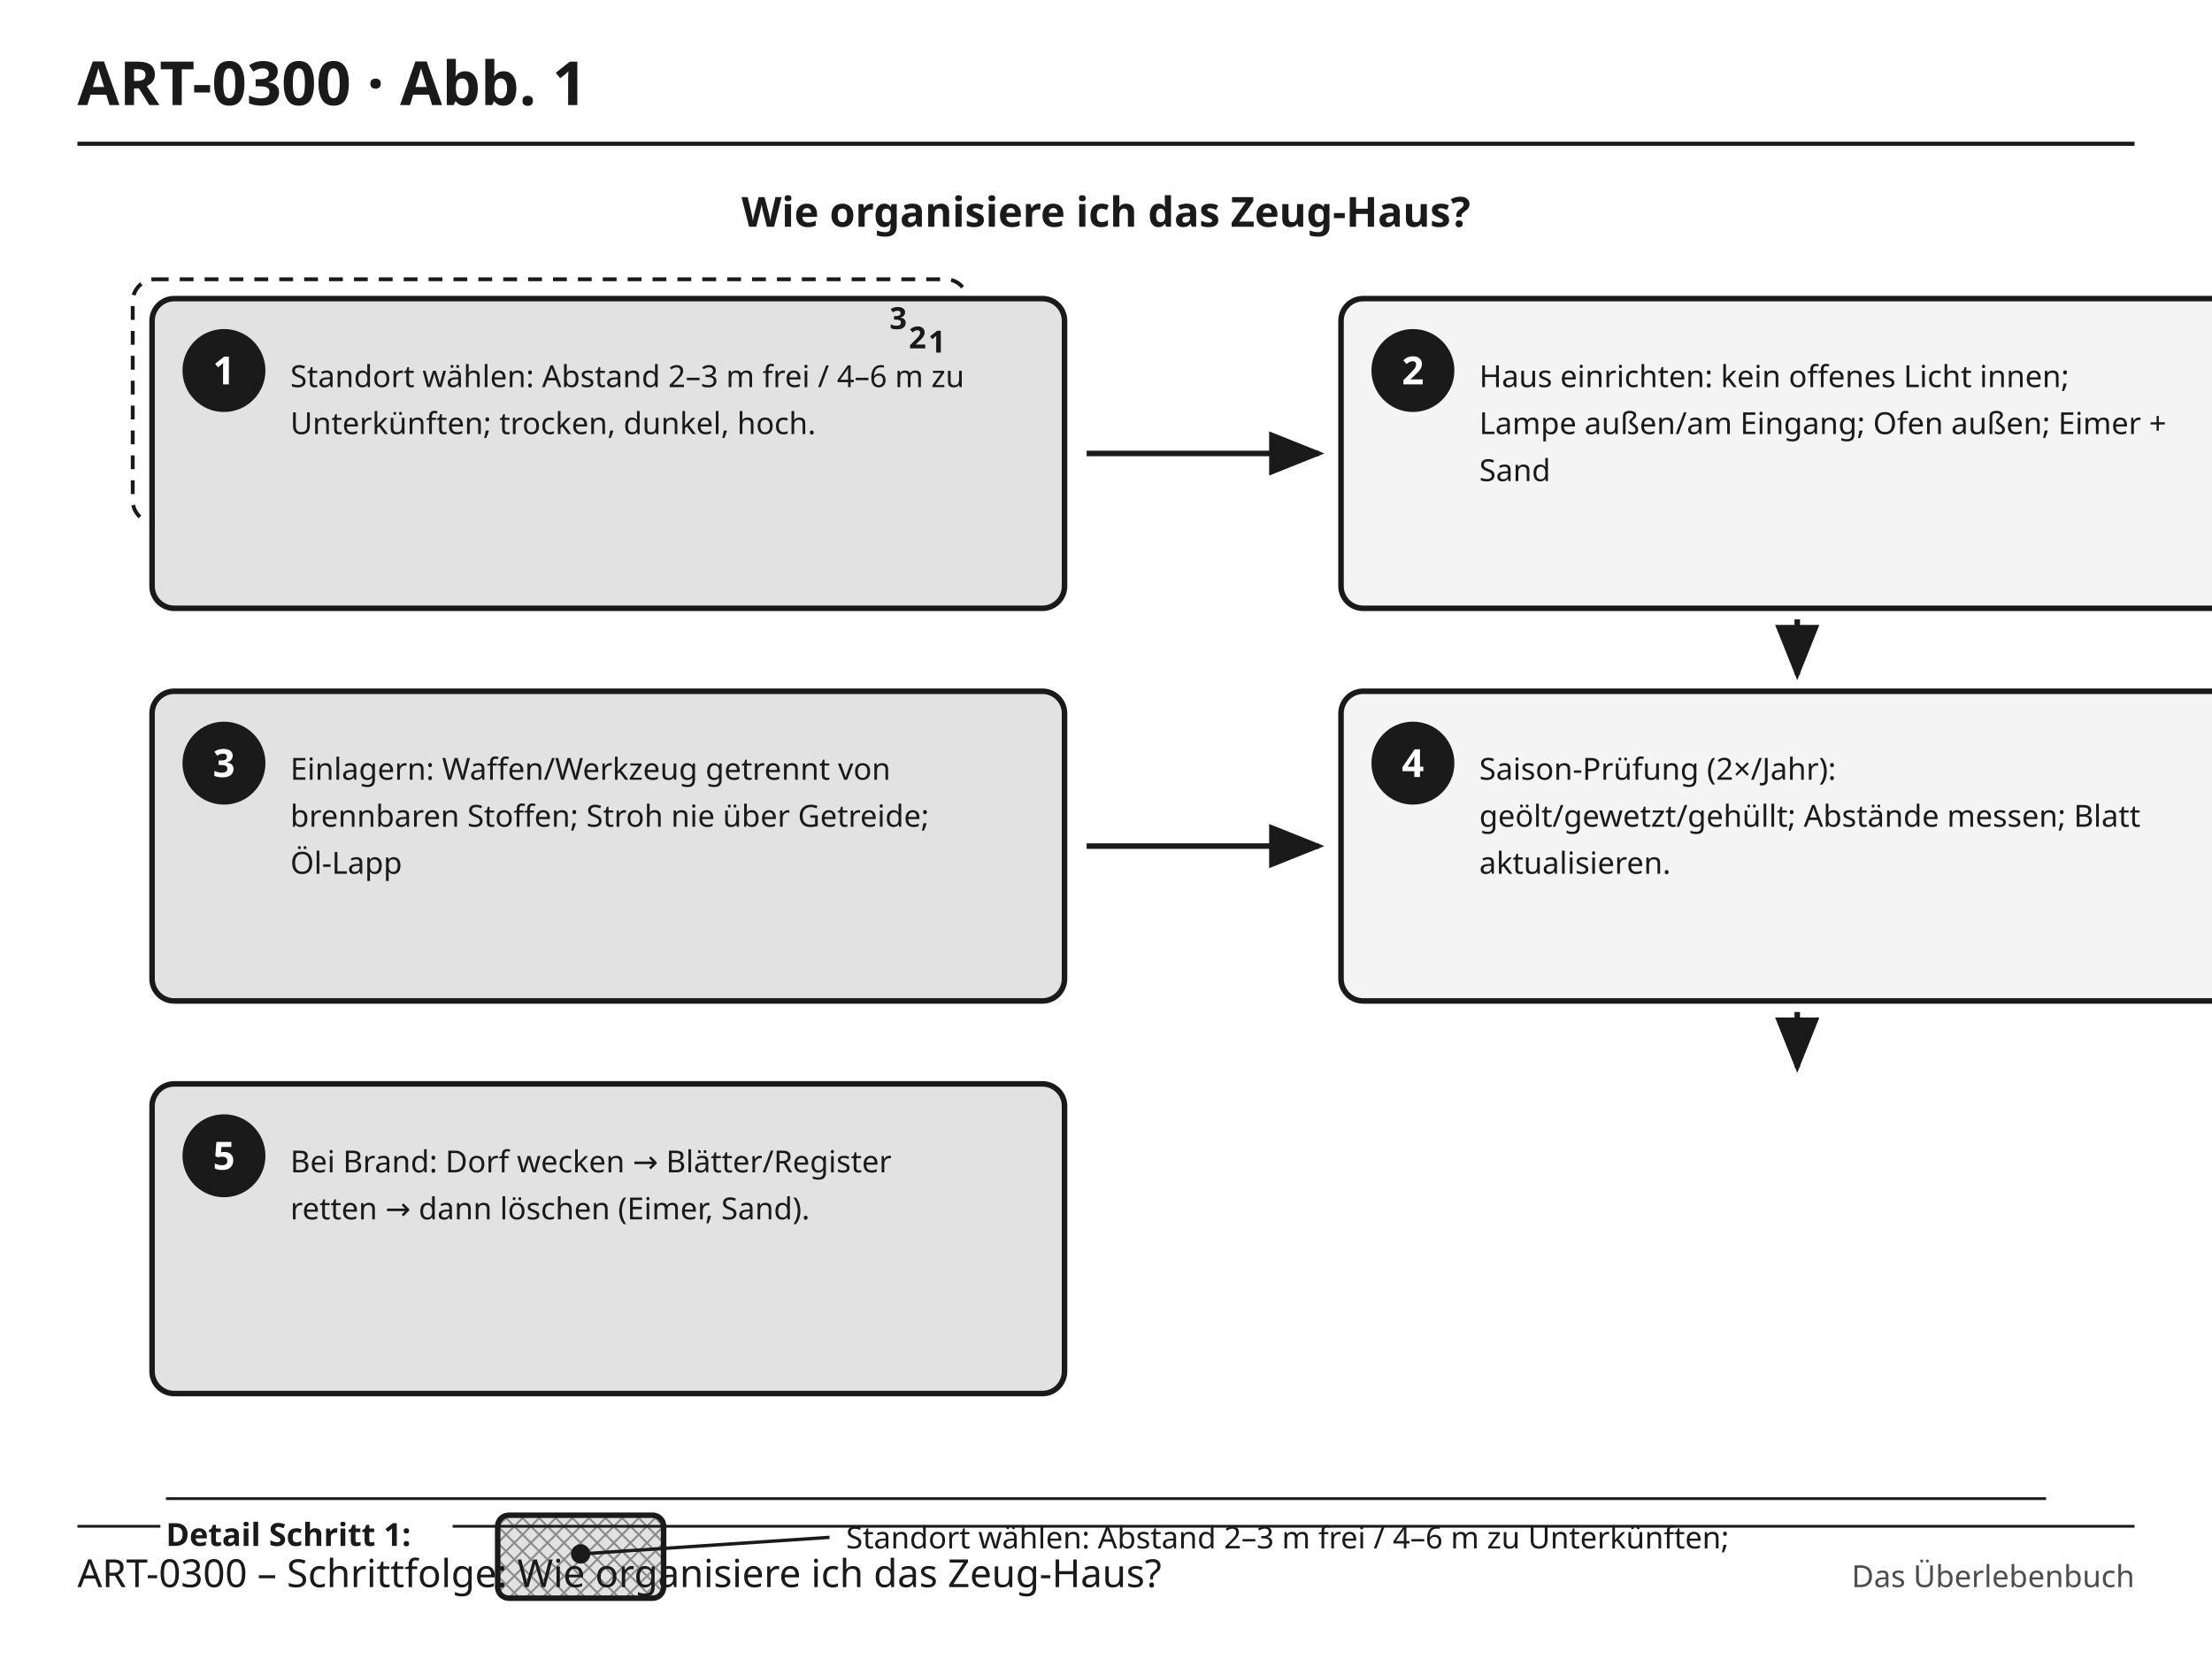
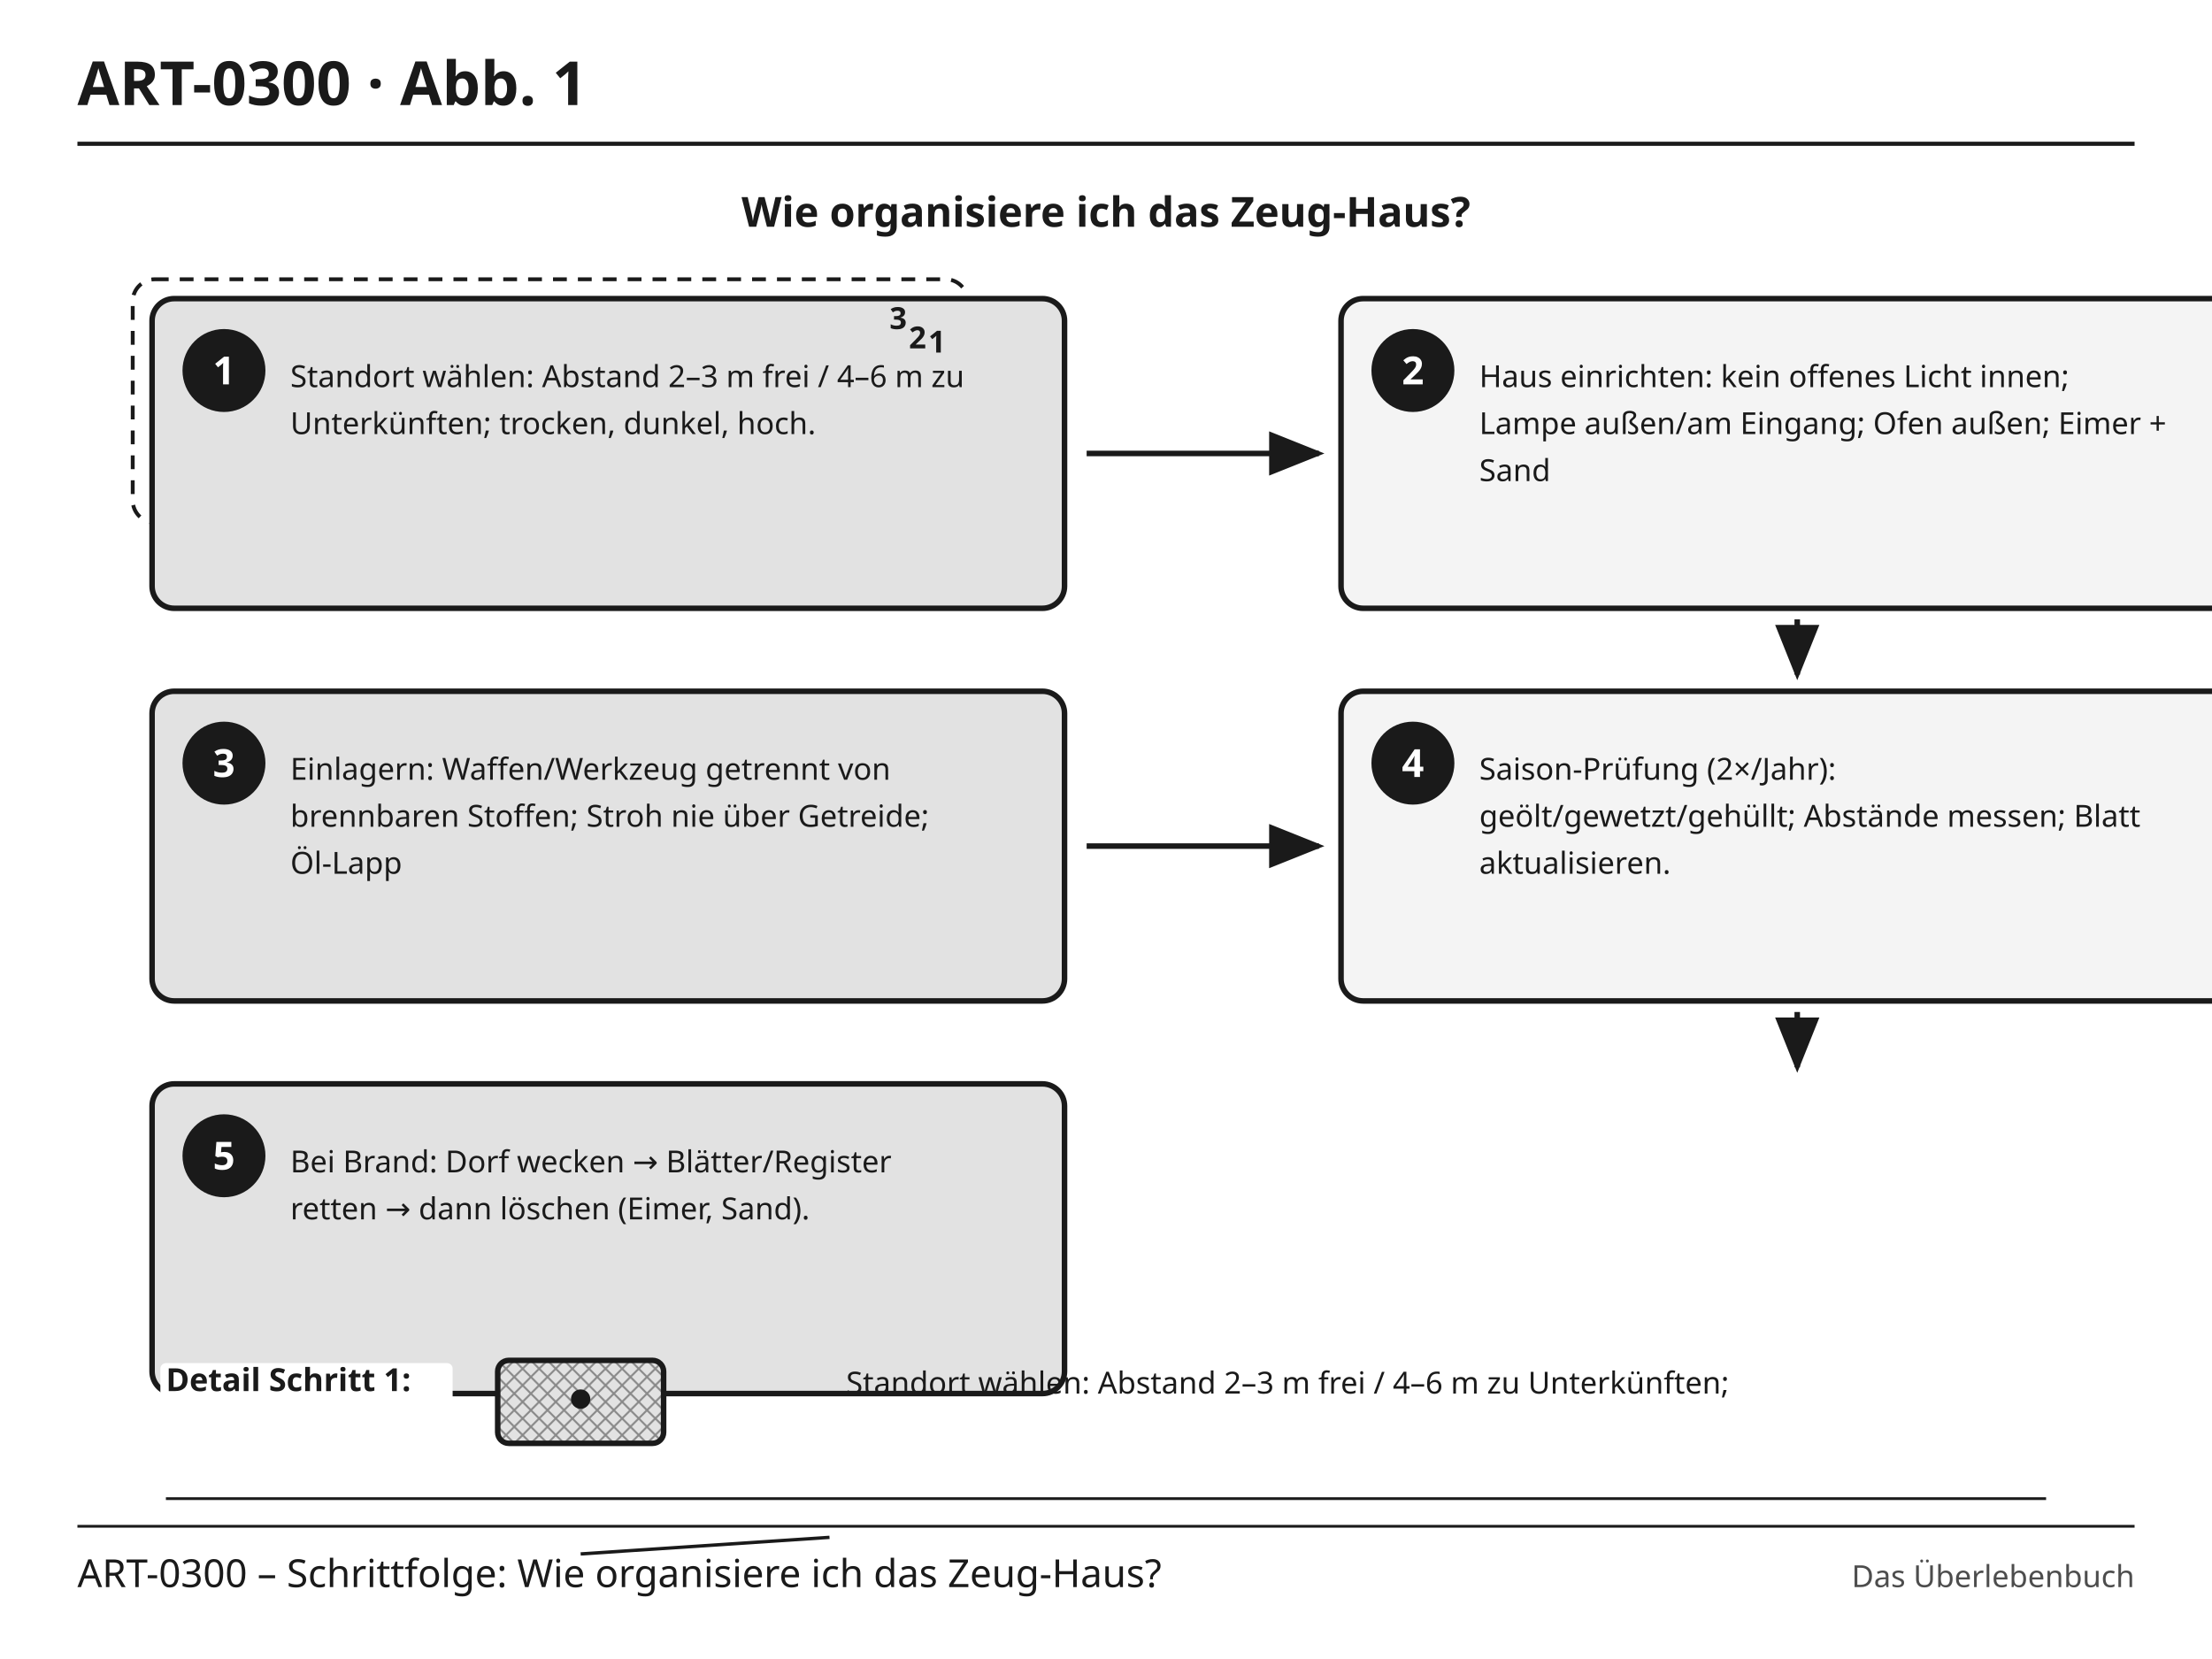
<svg xmlns="http://www.w3.org/2000/svg" viewBox="0 0 800 600" role="img" aria-label="ART-0300 · Abb. 1 – ART-0300 – Schrittfolge: Wie organisiere ich das Zeug-Haus?">
  <defs>
    <marker id="ah" markerWidth="10" markerHeight="8" refX="9" refY="4" orient="auto">
      <path d="M0 0 L10 4 L0 8 z" fill="#1a1a1a" />
    </marker>
    <marker id="ahs" markerWidth="10" markerHeight="8" refX="1" refY="4" orient="auto">
      <path d="M10 0 L0 4 L10 8 z" fill="#1a1a1a" />
    </marker>
    <pattern id="hatch" width="8" height="8" patternTransform="rotate(45)" patternUnits="userSpaceOnUse">
      <line x1="0" y1="0" x2="0" y2="8" stroke="#6e6e6e" stroke-width="1.6" />
    </pattern>
    <pattern id="cross" width="8" height="8" patternUnits="userSpaceOnUse">
      <path d="M0 0 L8 8 M8 0 L0 8" stroke="#8a8a8a" stroke-width="1" />
    </pattern>
    <pattern id="dots" width="7" height="7" patternUnits="userSpaceOnUse">
      <circle cx="2" cy="2" r="1.4" fill="#6e6e6e" />
    </pattern>
    <pattern id="wtr" width="24" height="12" patternUnits="userSpaceOnUse">
      <rect width="24" height="12" fill="#6b97bd" />
      <path d="M0 8 q 6 -5 12 0 t 12 0" fill="none" stroke="#3f6f96" stroke-width="1.4" />
    </pattern>
    <pattern id="wood" width="26" height="10" patternUnits="userSpaceOnUse">
      <rect width="26" height="10" fill="#c19a6b" />
      <path d="M0 3 q 6 -2 13 0 t 13 0 M0 7 q 7 2 13 0 t 13 0" fill="none" stroke="#7a5a3a" stroke-width="0.9" />
    </pattern>
    <pattern id="grass" width="12" height="12" patternUnits="userSpaceOnUse">
      <rect width="12" height="12" fill="#b5d1a0" />
      <path d="M2 12 L4 4 M6 12 L7 2 M10 12 L9 6" stroke="#6e6e6e" stroke-width="0.9" />
    </pattern>
    <pattern id="fabric" width="6" height="6" patternUnits="userSpaceOnUse">
      <rect width="6" height="6" fill="#e2e2e2" />
      <path d="M0 0 L6 6 M6 0 L0 6" stroke="#8a8a8a" stroke-width="0.7" />
    </pattern>
    <pattern id="metal" width="20" height="6" patternUnits="userSpaceOnUse">
      <rect width="20" height="6" fill="#b8bec6" />
      <path d="M0 1.5 h20 M0 4.5 h20" stroke="#6e747e" stroke-width="0.7" />
    </pattern>
    <pattern id="stone" width="14" height="14" patternUnits="userSpaceOnUse">
      <rect width="14" height="14" fill="#949494" />
      <circle cx="3" cy="4" r="1.1" fill="#6e6e6e" />
      <circle cx="9" cy="10" r="1.3" fill="#6e6e6e" />
      <path d="M2 11 L6 8 L12 9" stroke="#6e6e6e" stroke-width="0.7" fill="none" />
    </pattern>
  </defs>
  <rect x="0" y="0" width="800" height="600" fill="#ffffff" />
  <line x1="28" y1="52" x2="772" y2="52" stroke="#1a1a1a" stroke-width="1.5" />
  <rect x="48" y="101" width="302" height="88" fill="none" stroke="#1a1a1a" stroke-width="1.4" rx="8" stroke-dasharray="5 4" />
  <rect x="55" y="108" width="302" height="88" fill="none" stroke="#1a1a1a" stroke-width="1.4" rx="8" stroke-dasharray="5 4" />
  <rect x="62" y="115" width="302" height="88" fill="none" stroke="#1a1a1a" stroke-width="1.4" rx="8" stroke-dasharray="5 4" />
  <rect x="55" y="108" width="330" height="112" fill="#e2e2e2" stroke="#1a1a1a" stroke-width="2" rx="8" />
  <circle cx="81" cy="134" r="15" fill="#1a1a1a" stroke="none" />
  <line x1="393" y1="164" x2="477" y2="164" stroke="#1a1a1a" stroke-width="2" marker-end="url(#ah)" />
  <rect x="485" y="108" width="330" height="112" fill="#f4f4f4" stroke="#1a1a1a" stroke-width="2" rx="8" />
  <circle cx="511" cy="134" r="15" fill="#1a1a1a" stroke="none" />
  <line x1="650" y1="224" x2="650" y2="244" stroke="#1a1a1a" stroke-width="2" marker-end="url(#ah)" />
  <rect x="55" y="250" width="330" height="112" fill="#e2e2e2" stroke="#1a1a1a" stroke-width="2" rx="8" />
  <circle cx="81" cy="276" r="15" fill="#1a1a1a" stroke="none" />
  <line x1="393" y1="306" x2="477" y2="306" stroke="#1a1a1a" stroke-width="2" marker-end="url(#ah)" />
  <rect x="485" y="250" width="330" height="112" fill="#f4f4f4" stroke="#1a1a1a" stroke-width="2" rx="8" />
  <circle cx="511" cy="276" r="15" fill="#1a1a1a" stroke="none" />
  <line x1="650" y1="366" x2="650" y2="386" stroke="#1a1a1a" stroke-width="2" marker-end="url(#ah)" />
  <rect x="55" y="392" width="330" height="112" fill="#e2e2e2" stroke="#1a1a1a" stroke-width="2" rx="8" />
  <circle cx="81" cy="418" r="15" fill="#1a1a1a" stroke="none" />
  <line x1="60" y1="542" x2="740" y2="542" stroke="#1a1a1a" stroke-width="1" />
-   <rect x="180" y="548" width="60" height="30" fill="url(#fabric)" stroke="#1a1a1a" stroke-width="2" rx="4" />
-   <circle cx="210" cy="562" r="3.5" fill="#1a1a1a" stroke="none" />
+   <rect x="180" y="492.0" width="60" height="30" fill="url(#fabric)" stroke="#1a1a1a" stroke-width="2" rx="4" />
+   <circle cx="210" cy="506.0" r="3.5" fill="#1a1a1a" stroke="none" />
  <line x1="210" y1="562" x2="300" y2="556" stroke="#1a1a1a" stroke-width="1.2" />
  <line x1="28" y1="552" x2="772" y2="552" stroke="#1a1a1a" stroke-width="1" />
  <text x="28" y="38" font-family="sans-serif" font-size="22" text-anchor="start" font-weight="bold" fill="#1a1a1a">ART-0300 · Abb. 1</text>
  <text x="400" y="82" font-family="sans-serif" font-size="15" text-anchor="middle" font-weight="bold" fill="#1a1a1a">Wie organisiere ich das Zeug-Haus?</text>
  <text x="328" y="119" font-family="sans-serif" font-size="11" text-anchor="end" font-weight="bold" fill="#1a1a1a">3</text>
  <text x="335" y="126" font-family="sans-serif" font-size="11" text-anchor="end" font-weight="bold" fill="#1a1a1a">2</text>
  <text x="342" y="127.5" font-family="sans-serif" font-size="11" text-anchor="end" font-weight="bold" fill="#1a1a1a">1</text>
  <text x="81" y="139" font-family="sans-serif" font-size="14" text-anchor="middle" font-weight="bold" fill="#ffffff">1</text>
  <text x="105" y="140" font-family="sans-serif" font-size="11" text-anchor="start" font-weight="normal" fill="#1a1a1a">Standort wählen: Abstand 2–3 m frei / 4–6 m zu</text>
  <text x="105" y="157" font-family="sans-serif" font-size="11" text-anchor="start" font-weight="normal" fill="#1a1a1a">Unterkünften; trocken, dunkel, hoch.</text>
  <text x="511" y="139" font-family="sans-serif" font-size="14" text-anchor="middle" font-weight="bold" fill="#ffffff">2</text>
  <text x="535" y="140" font-family="sans-serif" font-size="11" text-anchor="start" font-weight="normal" fill="#1a1a1a">Haus einrichten: kein offenes Licht innen;</text>
  <text x="535" y="157" font-family="sans-serif" font-size="11" text-anchor="start" font-weight="normal" fill="#1a1a1a">Lampe außen/am Eingang; Ofen außen; Eimer +</text>
  <text x="535" y="174" font-family="sans-serif" font-size="11" text-anchor="start" font-weight="normal" fill="#1a1a1a">Sand </text>
  <text x="81" y="281" font-family="sans-serif" font-size="14" text-anchor="middle" font-weight="bold" fill="#ffffff">3</text>
  <text x="105" y="282" font-family="sans-serif" font-size="11" text-anchor="start" font-weight="normal" fill="#1a1a1a">Einlagern: Waffen/Werkzeug getrennt von</text>
  <text x="105" y="299" font-family="sans-serif" font-size="11" text-anchor="start" font-weight="normal" fill="#1a1a1a">brennbaren Stoffen; Stroh nie über Getreide;</text>
  <text x="105" y="316" font-family="sans-serif" font-size="11" text-anchor="start" font-weight="normal" fill="#1a1a1a">Öl-Lapp</text>
  <text x="511" y="281" font-family="sans-serif" font-size="14" text-anchor="middle" font-weight="bold" fill="#ffffff">4</text>
  <text x="535" y="282" font-family="sans-serif" font-size="11" text-anchor="start" font-weight="normal" fill="#1a1a1a">Saison-Prüfung (2×/Jahr):</text>
  <text x="535" y="299" font-family="sans-serif" font-size="11" text-anchor="start" font-weight="normal" fill="#1a1a1a">geölt/gewetzt/gehüllt; Abstände messen; Blatt</text>
  <text x="535" y="316" font-family="sans-serif" font-size="11" text-anchor="start" font-weight="normal" fill="#1a1a1a">aktualisieren.</text>
  <text x="81" y="423" font-family="sans-serif" font-size="14" text-anchor="middle" font-weight="bold" fill="#ffffff">5</text>
  <text x="105" y="424" font-family="sans-serif" font-size="11" text-anchor="start" font-weight="normal" fill="#1a1a1a">Bei Brand: Dorf wecken → Blätter/Register</text>
  <text x="105" y="441" font-family="sans-serif" font-size="11" text-anchor="start" font-weight="normal" fill="#1a1a1a">retten → dann löschen (Eimer, Sand).</text>
-   <rect x="58.0" y="549.0" width="105.7" height="14.5" fill="#ffffff" rx="2" data-halo="1" />
-   <text x="60" y="559.1" font-family="sans-serif" font-size="11.5" text-anchor="start" font-weight="bold" fill="#1a1a1a">Detail Schritt 1:</text>
-   <text x="306" y="560" font-family="sans-serif" font-size="11" text-anchor="start" font-weight="normal" fill="#1a1a1a">Standort wählen: Abstand 2–3 m frei / 4–6 m zu Unterkünften;</text>
+   <rect x="58.0" y="493.0" width="105.7" height="14.5" fill="#ffffff" rx="2" data-halo="1" />
+   <text x="60" y="503.1" font-family="sans-serif" font-size="11.5" text-anchor="start" font-weight="bold" fill="#1a1a1a">Detail Schritt 1:</text>
+   <text x="306" y="504.0" font-family="sans-serif" font-size="11" text-anchor="start" font-weight="normal" fill="#1a1a1a">Standort wählen: Abstand 2–3 m frei / 4–6 m zu Unterkünften;</text>
  <text x="60" y="590" font-family="sans-serif" font-size="10.5" text-anchor="start" font-weight="normal" fill="#4d4d4d" />
  <text x="28" y="574" font-family="sans-serif" font-size="14" text-anchor="start" font-weight="normal" fill="#1a1a1a">ART-0300 – Schrittfolge: Wie organisiere ich das Zeug-Haus?</text>
  <text x="772" y="574" font-family="sans-serif" font-size="11" text-anchor="end" font-weight="normal" fill="#4d4d4d">Das Überlebenbuch</text>
</svg>
